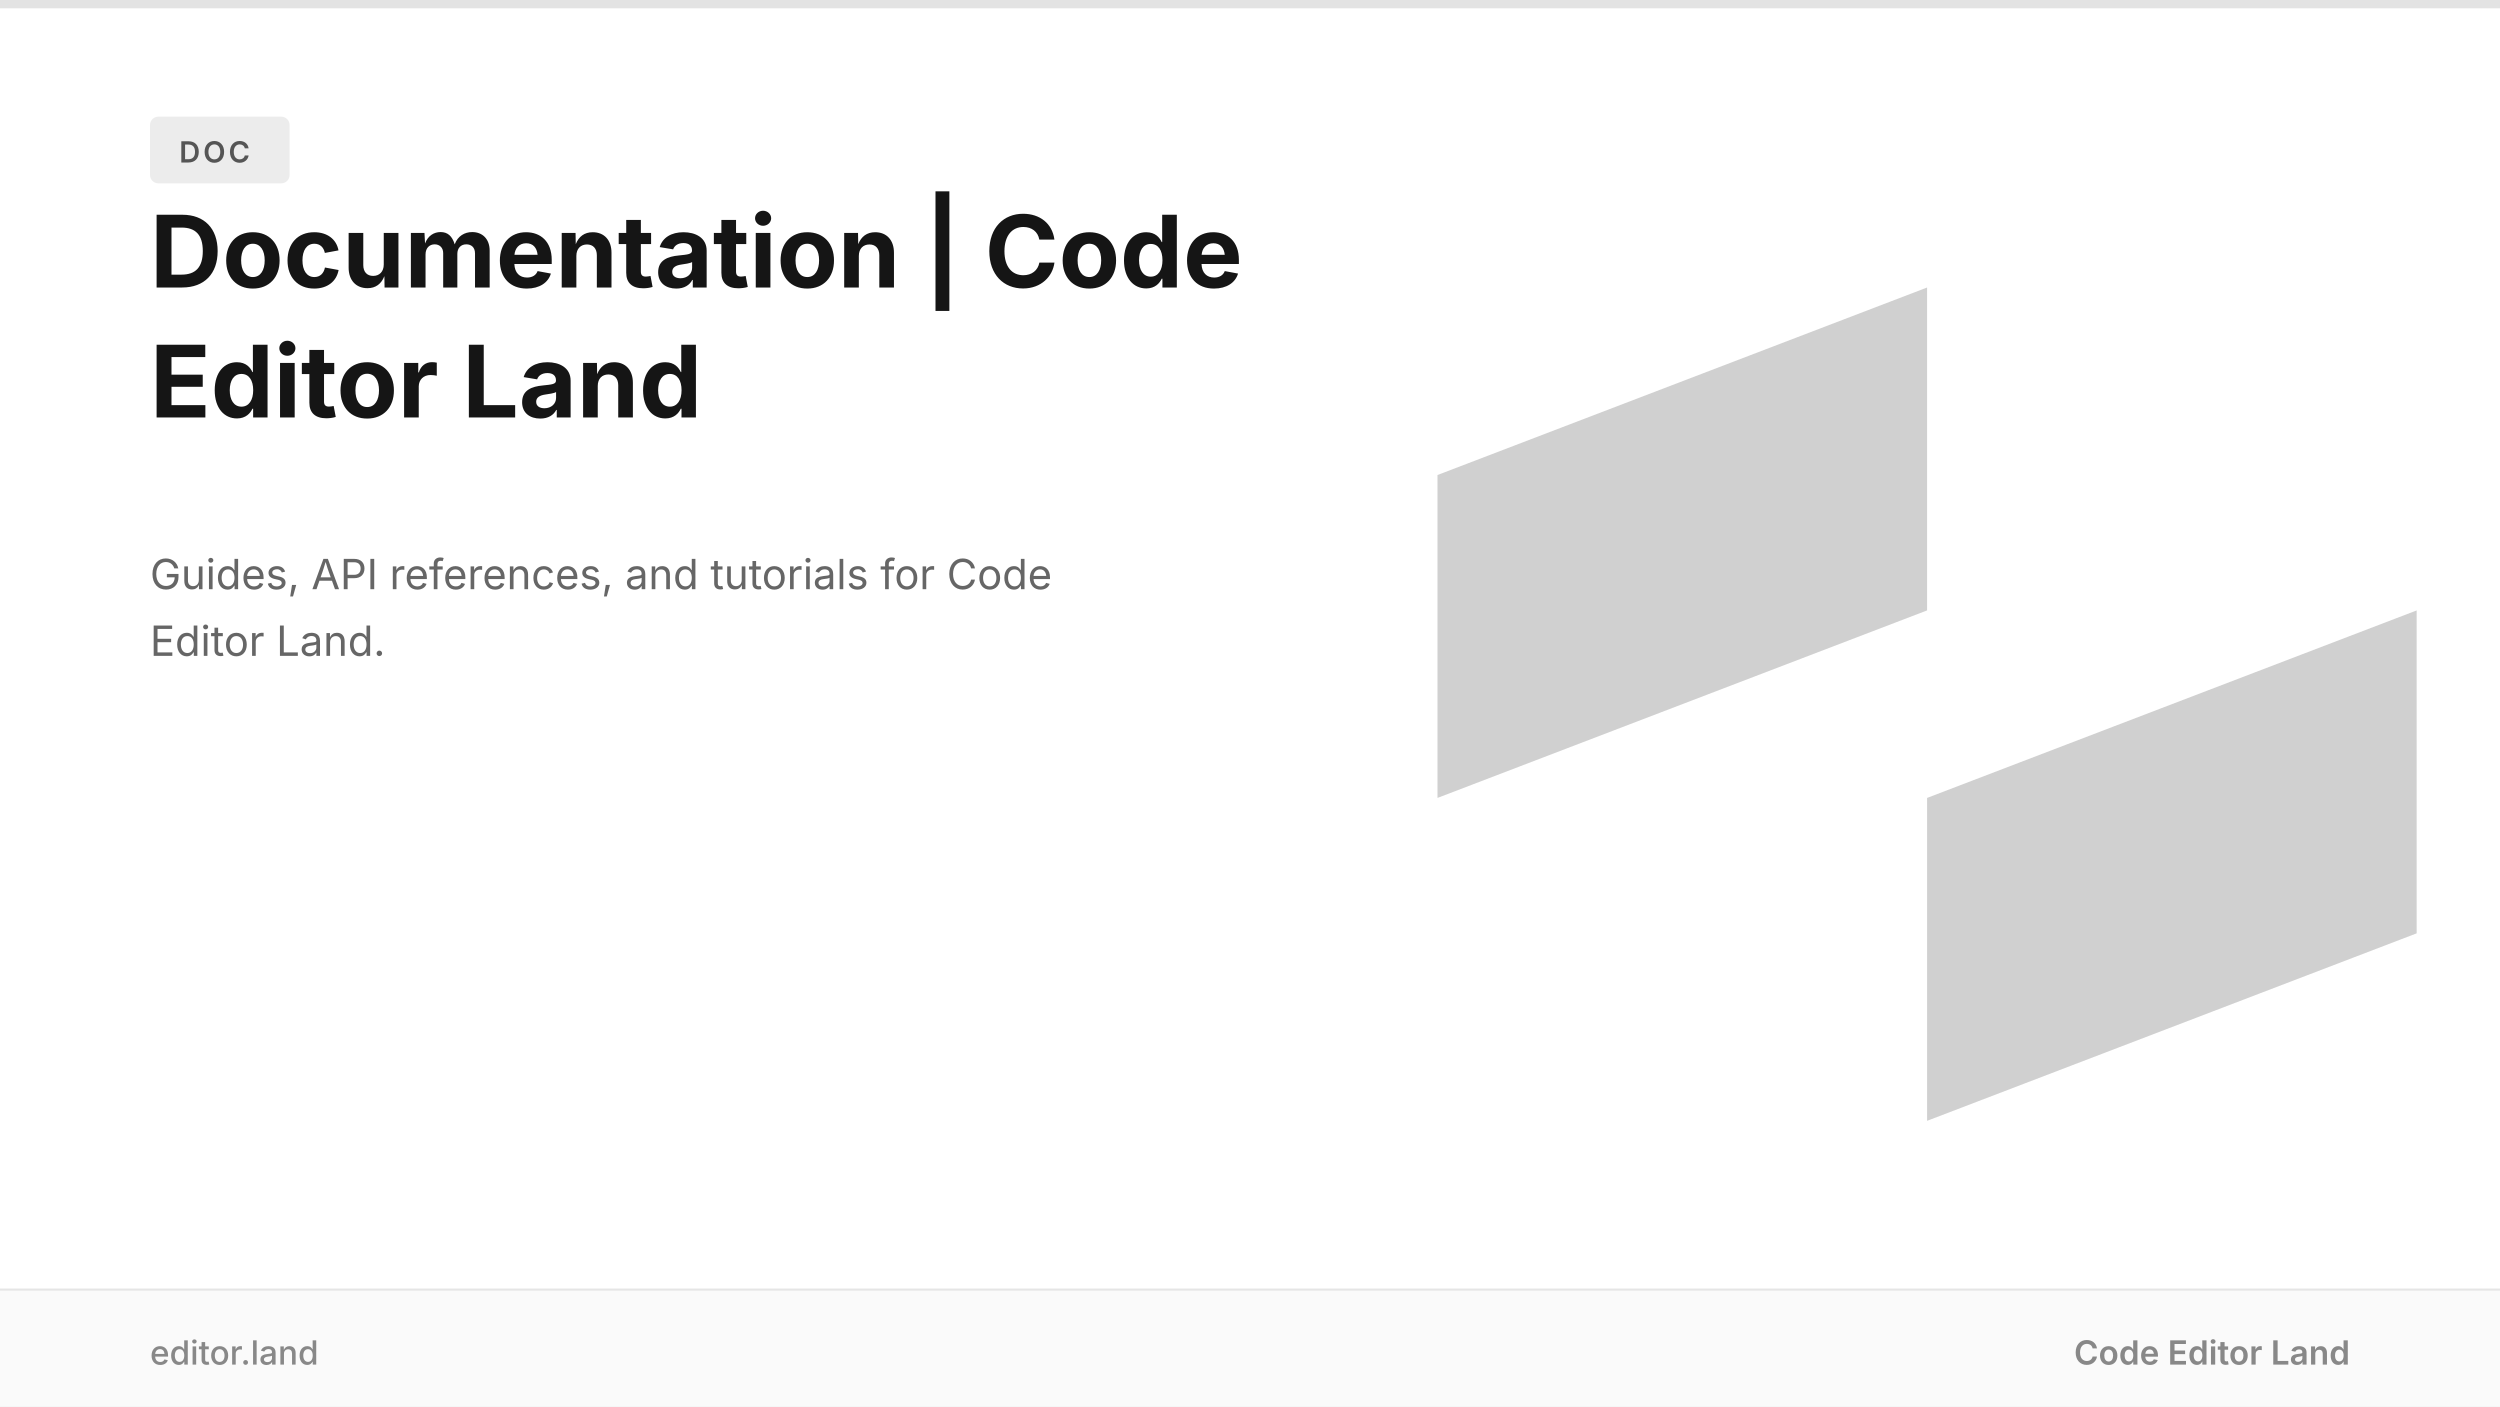
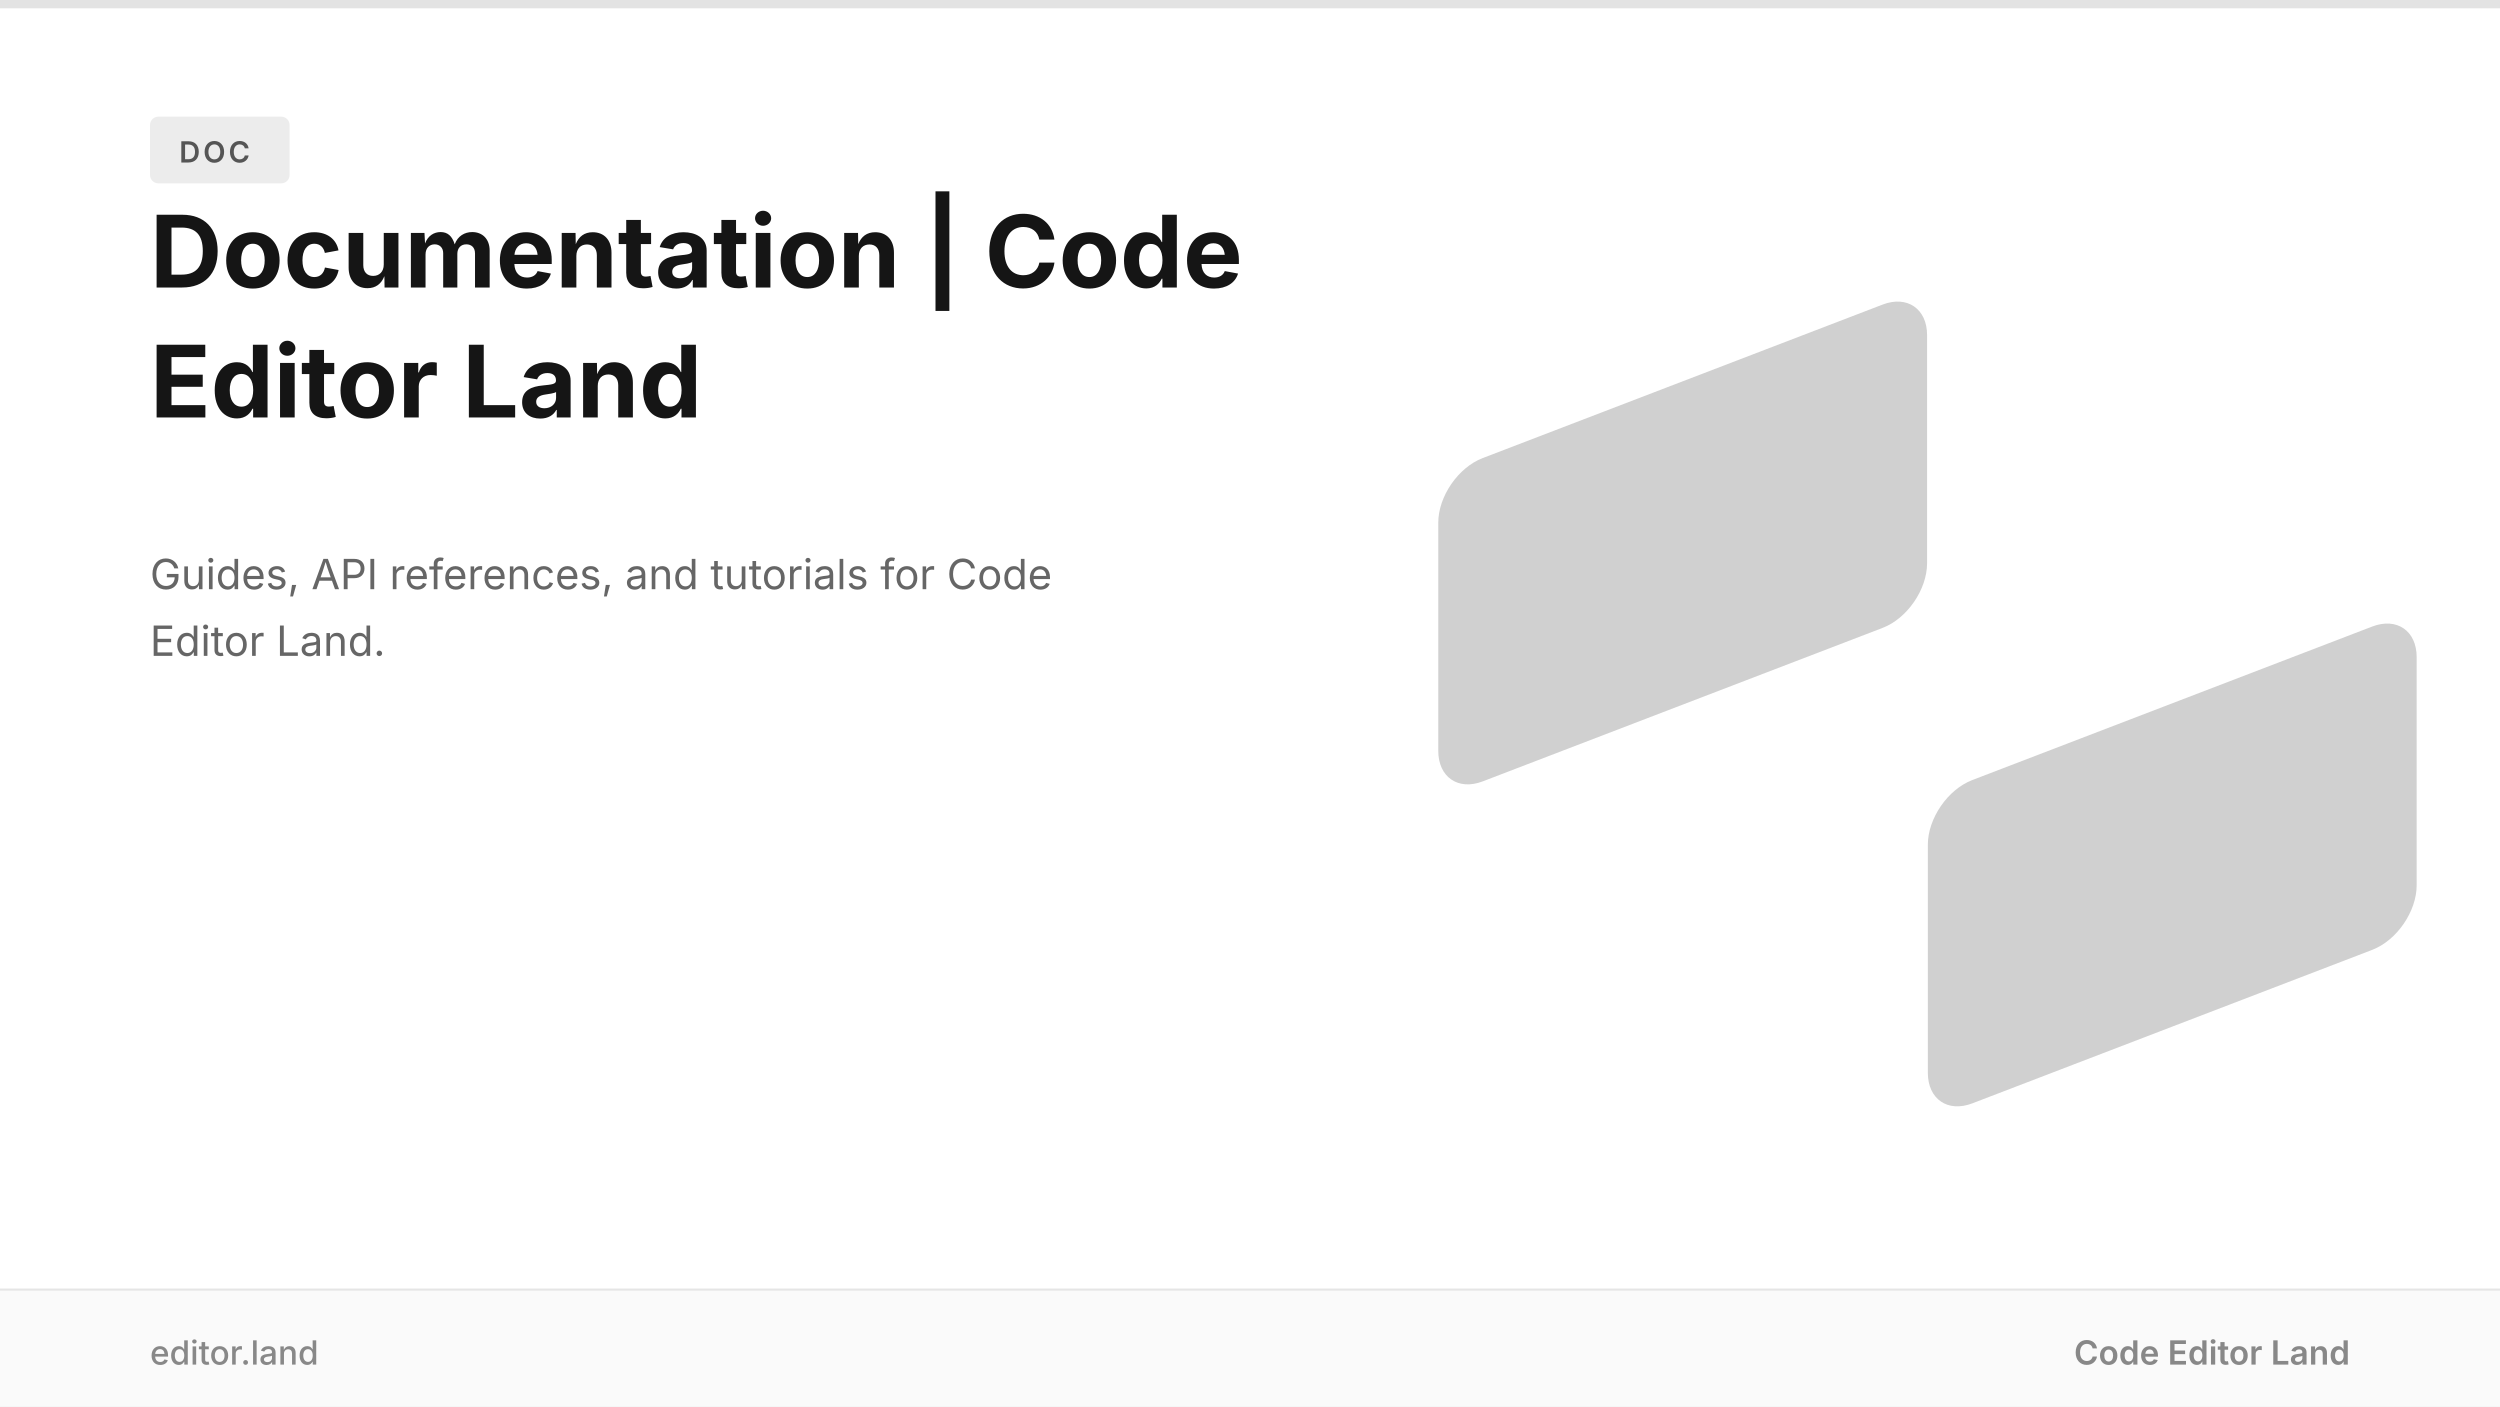
<svg xmlns="http://www.w3.org/2000/svg" width="1200" height="675" viewBox="0 0 1200 675">
  <path fill="#fff" d="M0 0h1200v675H0z" />
  <path fill="#151515" fill-opacity=".12" d="M0 0h1200v4H0z" />
-   <path fill="#151515" fill-opacity=".2" d="m925 138-235 90v155l235-90zm235 155-235 90v155l235-90z" />
+   <rect width="1005.28" height="620.771" fill="#151515" fill-opacity=".2" rx="91.389" transform="matrix(-.2334 .08959 0 .25 925 138)" />
+   <rect width="1005.28" height="620.771" fill="#151515" fill-opacity=".2" rx="91.389" transform="matrix(-.2334 .08959 0 .25 1160 292.55)" />
  <rect width="67" height="32" x="72" y="56" fill="#151515" fill-opacity=".08" rx="4" />
  <text x="86" y="78" fill="#555" font-family="system-ui, -apple-system, 'Segoe UI', sans-serif" font-size="14" font-weight="600" letter-spacing=".1em">DOC</text>
  <text x="72" y="138" fill="#151515" font-family="system-ui, -apple-system, 'Segoe UI', sans-serif" font-size="48" font-weight="700">Documentation | Code</text>
  <text x="72" y="200.4" fill="#151515" font-family="system-ui, -apple-system, 'Segoe UI', sans-serif" font-size="48" font-weight="700">Editor Land</text>
  <text x="72" y="282.8" fill="#666" font-family="system-ui, -apple-system, 'Segoe UI', sans-serif" font-size="20" font-weight="400">Guides, API references, and tutorials for Code</text>
  <text x="72" y="314.8" fill="#666" font-family="system-ui, -apple-system, 'Segoe UI', sans-serif" font-size="20" font-weight="400">Editor Land.</text>
  <path fill="#fafafa" d="M0 619h1200v56H0z" />
  <path stroke="#e5e5e5" d="M0 619h1200" />
  <text x="72" y="655" fill="#888" font-family="system-ui, -apple-system, 'Segoe UI', sans-serif" font-size="16" font-weight="500">editor.land</text>
  <text x="1128" y="655" fill="#888" font-family="system-ui, -apple-system, 'Segoe UI', sans-serif" font-size="16" font-weight="600" text-anchor="end">Code Editor Land</text>
</svg>
